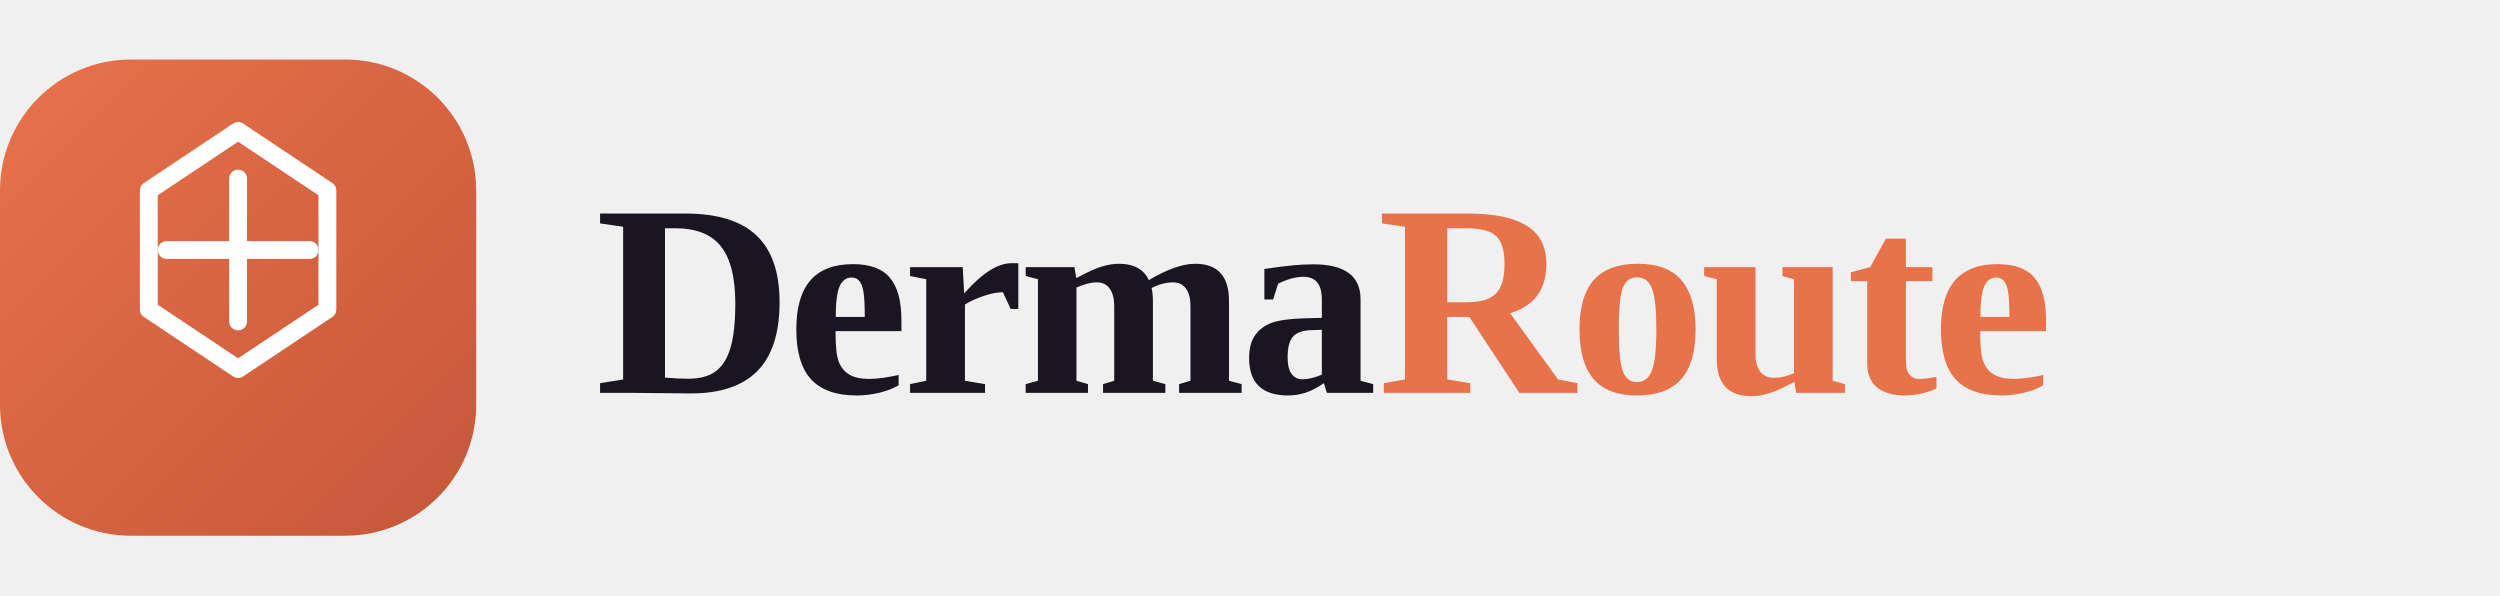
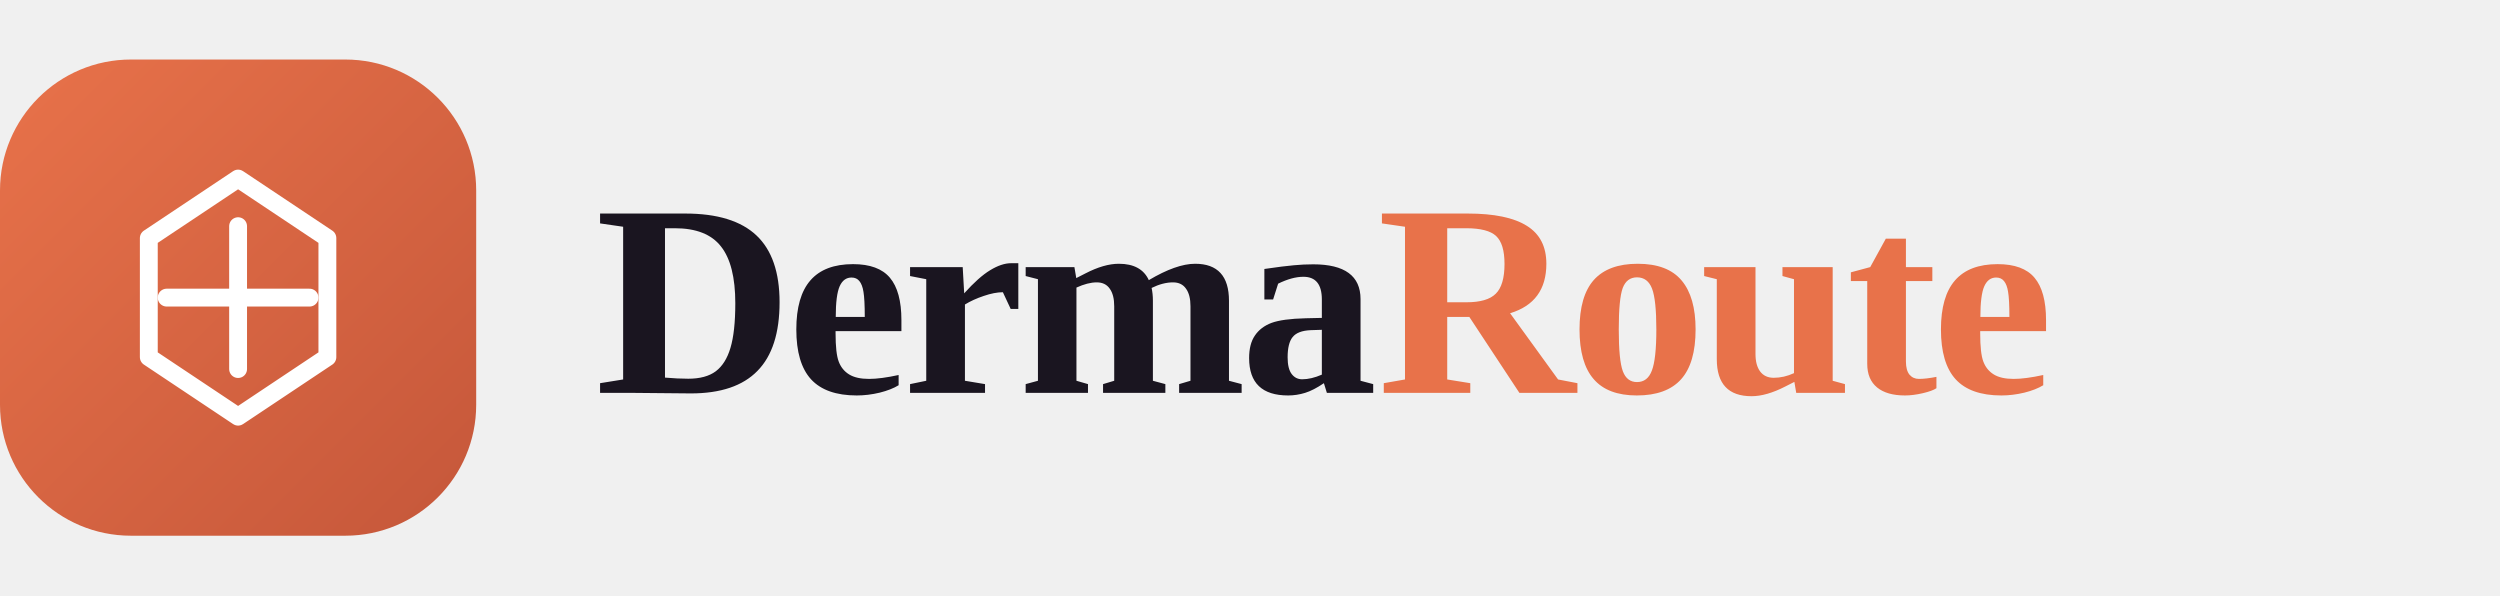
<svg xmlns="http://www.w3.org/2000/svg" viewBox="0 0 210 50" width="210" height="50">
  <defs>
    <linearGradient id="iconGrad" x1="0%" y1="0%" x2="100%" y2="100%">
      <stop offset="0%" stop-color="#E8724A" />
      <stop offset="100%" stop-color="#C5573A" />
    </linearGradient>
  </defs>
  <rect x="0" y="5" width="40" height="40" rx="11" fill="url(#iconGrad)" />
-   <path d="M20 11L27.5 16V26L20 31L12.5 26V16L20 11Z" stroke="white" stroke-width="1.5" fill="none" stroke-linejoin="round" />
-   <path d="M14 21H26M20 15V27" stroke="white" stroke-width="1.5" stroke-linecap="round" />
+   <path d="M20 15L27.5 20V30L20 35L12.5 30V20L20 15Z" stroke="white" stroke-width="1.5" fill="none" stroke-linejoin="round" />
+   <path d="M14 25H26M20 19V31" stroke="white" stroke-width="1.5" stroke-linecap="round" />
  <text x="50" y="33" font-family="Georgia, 'Times New Roman', serif" font-size="23" font-weight="700" letter-spacing="-0.5" fill="#1a1520">Derma<tspan fill="#E8724A">Route</tspan>
  </text>
</svg>
